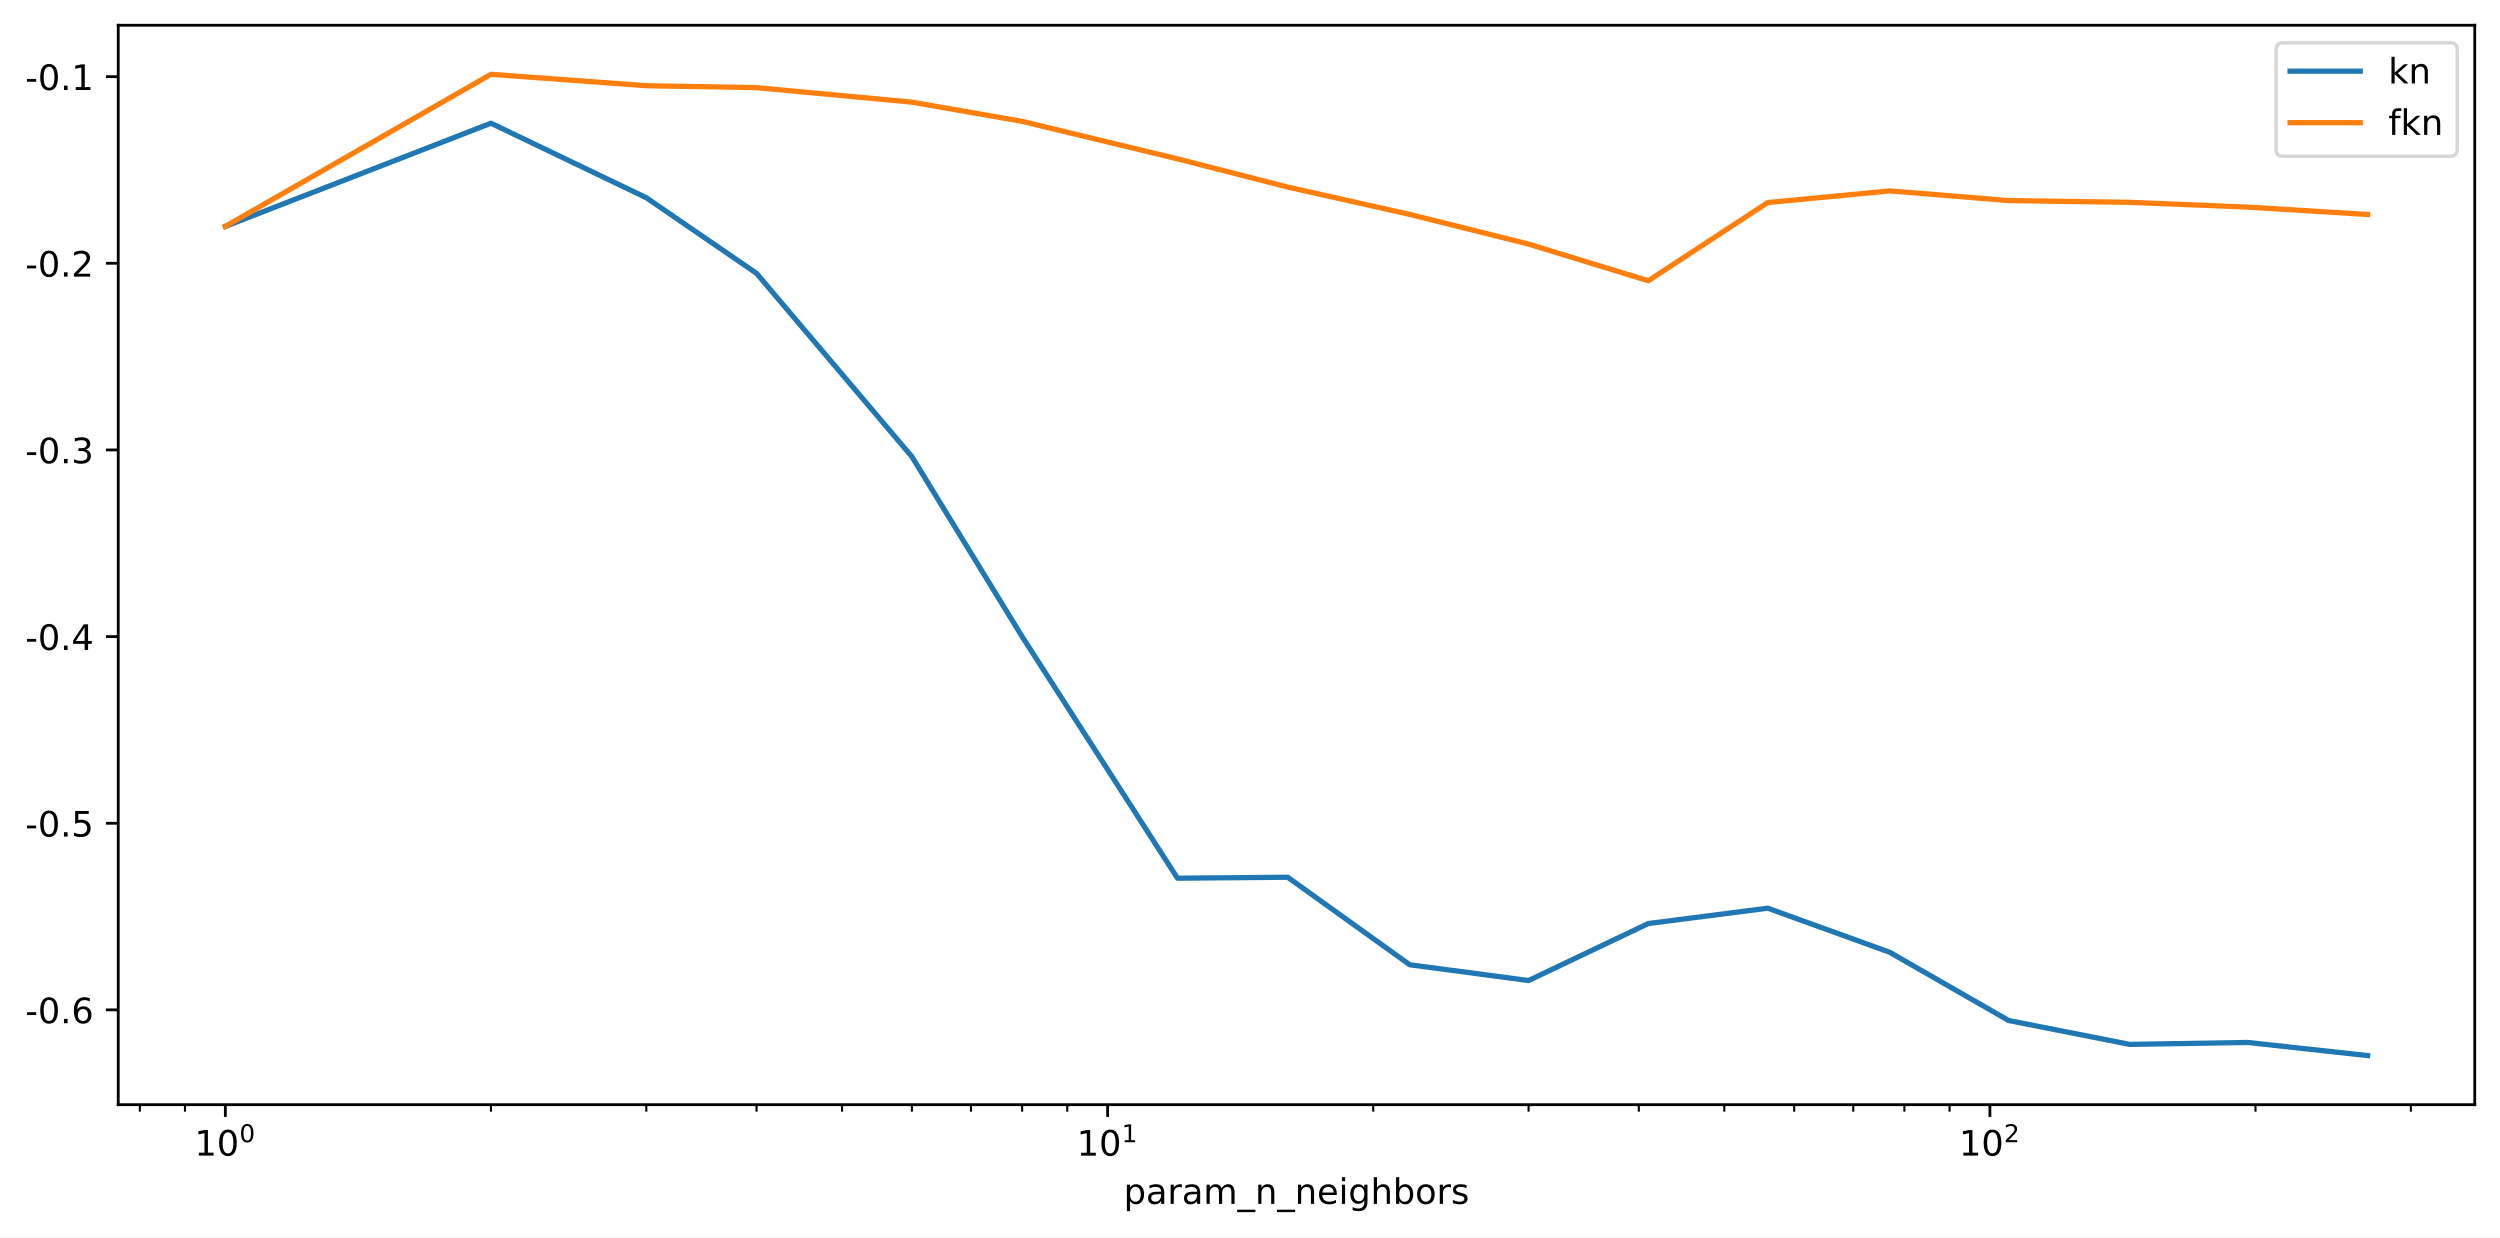
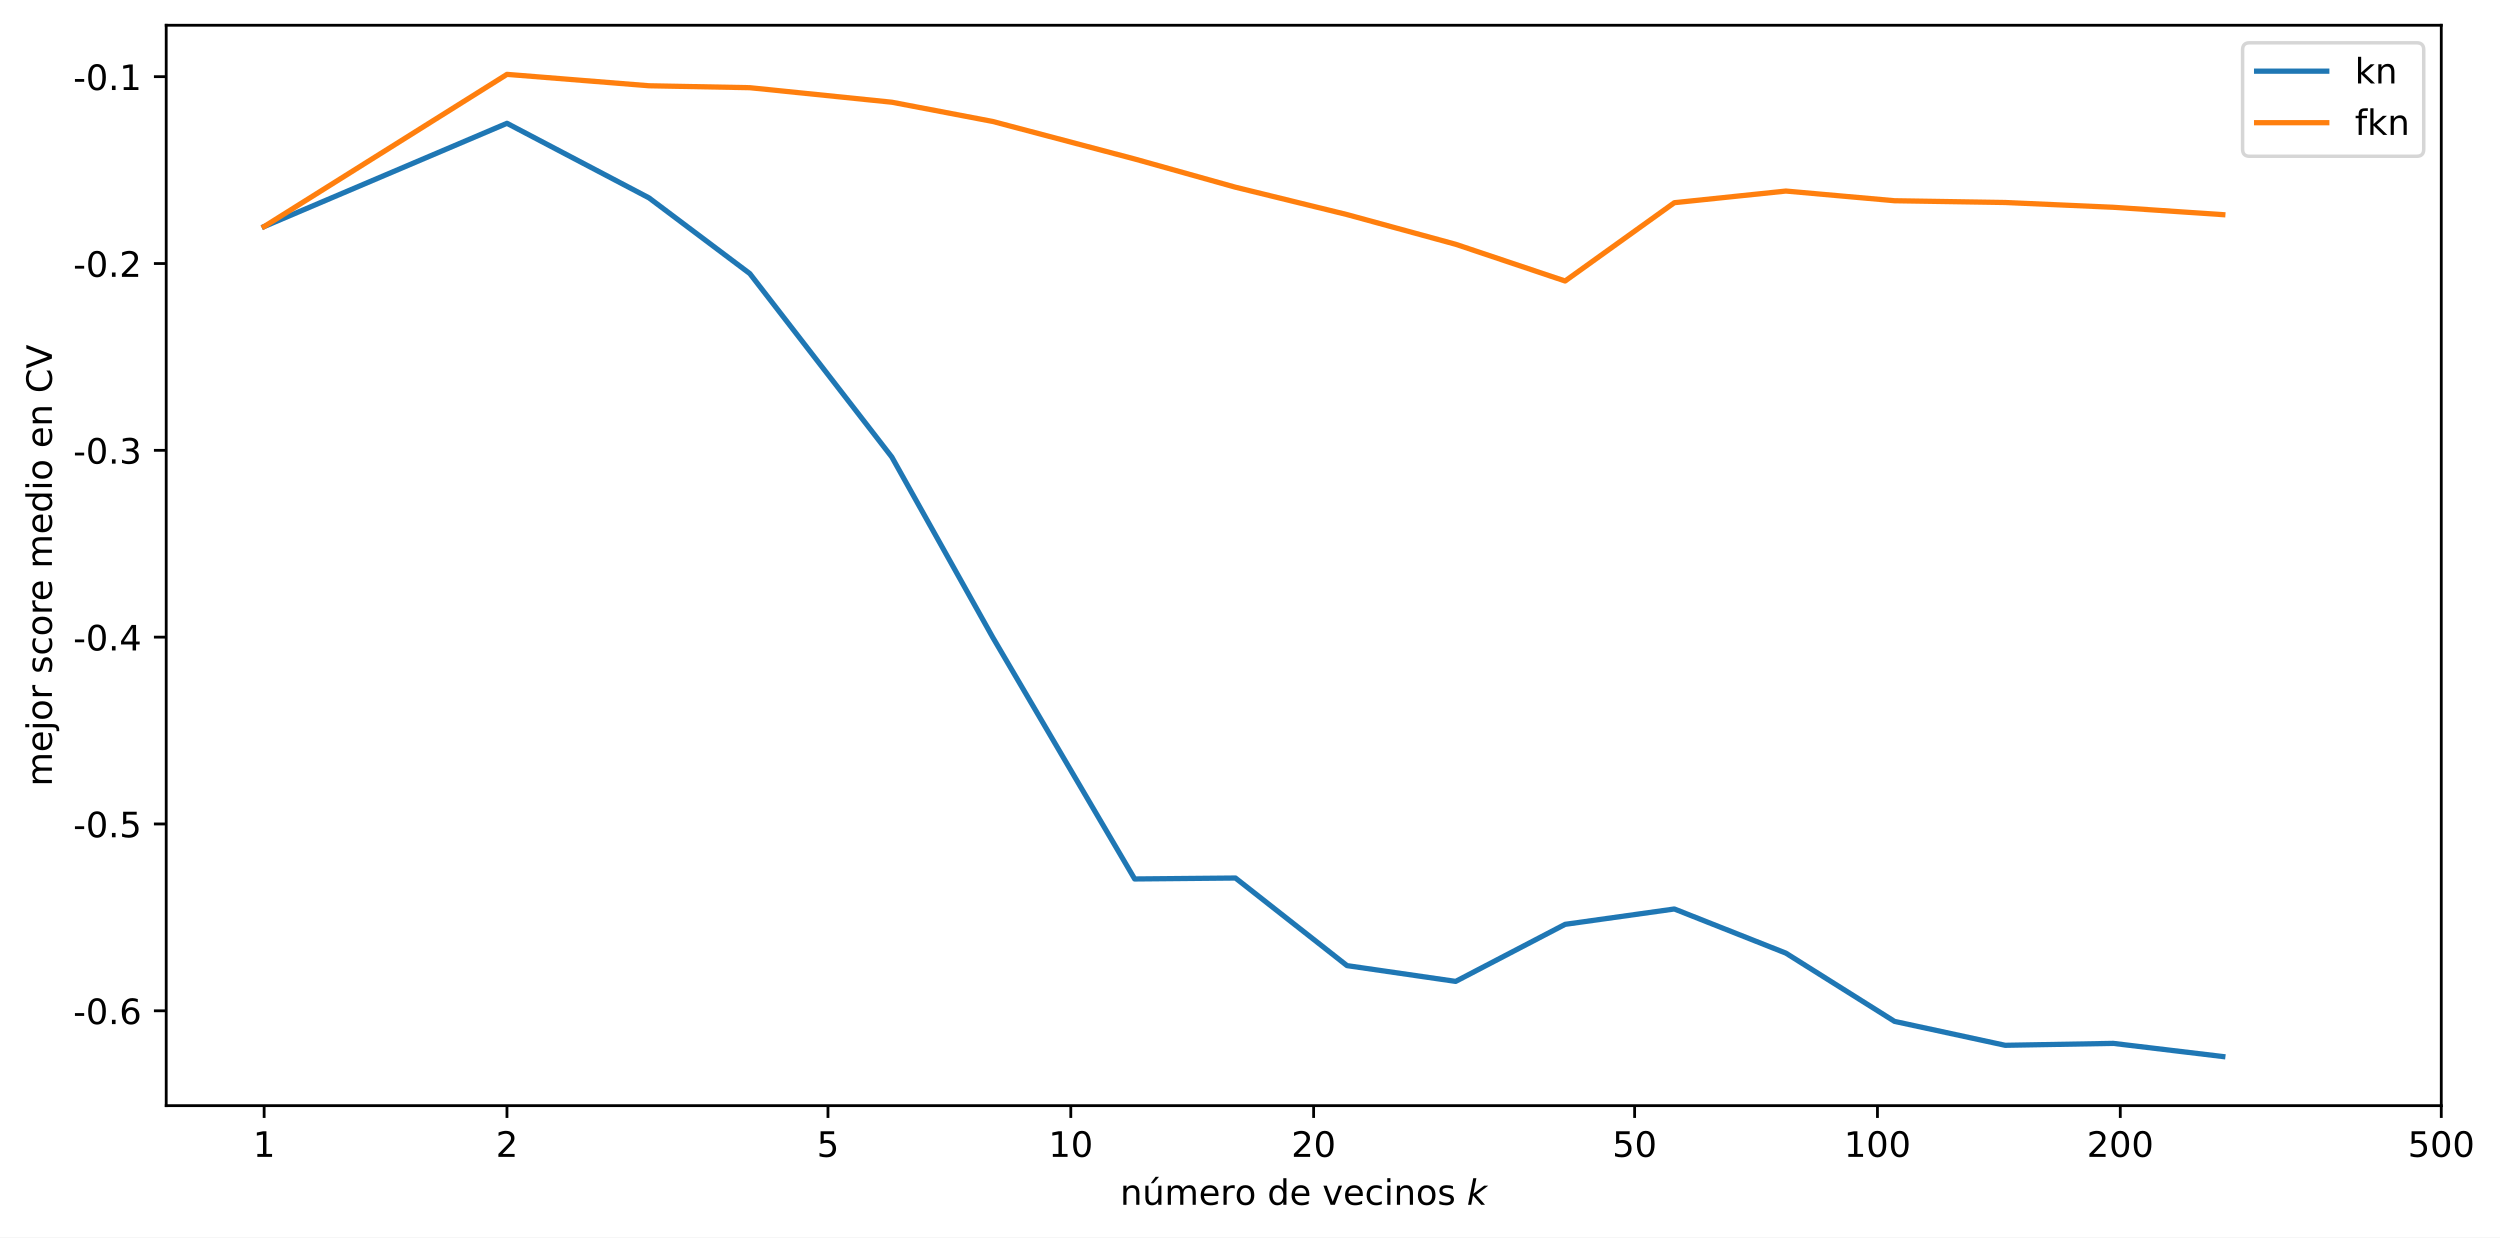
<svg xmlns="http://www.w3.org/2000/svg" xmlns:xlink="http://www.w3.org/1999/xlink" width="712.8pt" height="352.8pt" viewBox="0 0 712.8 352.8" version="1.1">
  <defs>
    <style type="text/css">*{stroke-linejoin: round; stroke-linecap: butt}</style>
  </defs>
  <g id="figure_1">
    <g id="patch_1">
      <path d="M 0 352.8  L 712.8 352.8  L 712.8 0  L 0 0  z " style="fill: #ffffff" />
    </g>
    <g id="axes_1">
      <g id="patch_2">
-         <path d="M 33.711 314.966  L 705.6 314.966  L 705.6 7.2  L 33.711 7.2  z " style="fill: #ffffff" />
+         <path d="M 47.389 315.244  L 696.056 315.244  L 696.056 7.2  L 47.389 7.2  z " style="fill: #ffffff" />
      </g>
      <g id="matplotlib.axis_1">
        <g id="xtick_1">
          <g id="line2d_1">
            <defs>
              <path id="m38f3b05bbe" d="M 0 0  L 0 3.5  " style="stroke: #000000; stroke-width: 0.8" />
            </defs>
            <g>
-               <use xlink:href="#m38f3b05bbe" x="64.251" y="314.966" style="stroke: #000000; stroke-width: 0.8" />
+               <use xlink:href="#m38f3b05bbe" x="75.312" y="315.244" style="stroke: #000000; stroke-width: 0.8" />
            </g>
          </g>
          <g id="text_1">
-             <g transform="translate(55.45135 329.5641) scale(0.1 -0.1)">
+             <g transform="translate(72.13053 329.8422) scale(0.1 -0.1)">
              <defs>
                <path id="DejaVuSans-31" d="M 794 531  L 1825 531  L 1825 4091  L 703 3866  L 703 4441  L 1819 4666  L 2450 4666  L 2450 531  L 3481 531  L 3481 0  L 794 0  L 794 531  z " transform="scale(0.015625)" />
-                 <path id="DejaVuSans-30" d="M 2034 4250  Q 1547 4250 1301 3770  Q 1056 3291 1056 2328  Q 1056 1369 1301 889  Q 1547 409 2034 409  Q 2525 409 2770 889  Q 3016 1369 3016 2328  Q 3016 3291 2770 3770  Q 2525 4250 2034 4250  z M 2034 4750  Q 2819 4750 3233 4129  Q 3647 3509 3647 2328  Q 3647 1150 3233 529  Q 2819 -91 2034 -91  Q 1250 -91 836 529  Q 422 1150 422 2328  Q 422 3509 836 4129  Q 1250 4750 2034 4750  z " transform="scale(0.015625)" />
-               </defs>
-               <use xlink:href="#DejaVuSans-31" transform="translate(0 0.765625)" />
-               <use xlink:href="#DejaVuSans-30" transform="translate(63.62305 0.765625)" />
-               <use xlink:href="#DejaVuSans-30" transform="translate(128.2031 39.04688) scale(0.7)" />
+               </defs>
+               <use xlink:href="#DejaVuSans-31" />
            </g>
          </g>
        </g>
        <g id="xtick_2">
          <g id="line2d_2">
            <g>
-               <use xlink:href="#m38f3b05bbe" x="315.806" y="314.966" style="stroke: #000000; stroke-width: 0.8" />
+               <use xlink:href="#m38f3b05bbe" x="144.547" y="315.244" style="stroke: #000000; stroke-width: 0.8" />
            </g>
          </g>
          <g id="text_2">
-             <g transform="translate(307.0059 329.5641) scale(0.1 -0.1)">
-               <use xlink:href="#DejaVuSans-31" transform="translate(0 0.684375)" />
-               <use xlink:href="#DejaVuSans-30" transform="translate(63.62305 0.684375)" />
-               <use xlink:href="#DejaVuSans-31" transform="translate(128.2031 38.96563) scale(0.7)" />
+             <g transform="translate(141.3653 329.8422) scale(0.1 -0.1)">
+               <defs>
+                 <path id="DejaVuSans-32" d="M 1228 531  L 3431 531  L 3431 0  L 469 0  L 469 531  Q 828 903 1448 1529  Q 2069 2156 2228 2338  Q 2531 2678 2651 2914  Q 2772 3150 2772 3378  Q 2772 3750 2511 3984  Q 2250 4219 1831 4219  Q 1534 4219 1204 4116  Q 875 4013 500 3803  L 500 4441  Q 881 4594 1212 4672  Q 1544 4750 1819 4750  Q 2544 4750 2975 4387  Q 3406 4025 3406 3419  Q 3406 3131 3298 2873  Q 3191 2616 2906 2266  Q 2828 2175 2409 1742  Q 1991 1309 1228 531  z " transform="scale(0.015625)" />
+               </defs>
+               <use xlink:href="#DejaVuSans-32" />
            </g>
          </g>
        </g>
        <g id="xtick_3">
          <g id="line2d_3">
            <g>
-               <use xlink:href="#m38f3b05bbe" x="567.36" y="314.966" style="stroke: #000000; stroke-width: 0.8" />
+               <use xlink:href="#m38f3b05bbe" x="236.07" y="315.244" style="stroke: #000000; stroke-width: 0.8" />
            </g>
          </g>
          <g id="text_3">
-             <g transform="translate(558.5604 329.5641) scale(0.1 -0.1)">
-               <defs>
-                 <path id="DejaVuSans-32" d="M 1228 531  L 3431 531  L 3431 0  L 469 0  L 469 531  Q 828 903 1448 1529  Q 2069 2156 2228 2338  Q 2531 2678 2651 2914  Q 2772 3150 2772 3378  Q 2772 3750 2511 3984  Q 2250 4219 1831 4219  Q 1534 4219 1204 4116  Q 875 4013 500 3803  L 500 4441  Q 881 4594 1212 4672  Q 1544 4750 1819 4750  Q 2544 4750 2975 4387  Q 3406 4025 3406 3419  Q 3406 3131 3298 2873  Q 3191 2616 2906 2266  Q 2828 2175 2409 1742  Q 1991 1309 1228 531  z " transform="scale(0.015625)" />
-               </defs>
-               <use xlink:href="#DejaVuSans-31" transform="translate(0 0.765625)" />
-               <use xlink:href="#DejaVuSans-30" transform="translate(63.62305 0.765625)" />
-               <use xlink:href="#DejaVuSans-32" transform="translate(128.2031 39.04688) scale(0.7)" />
+             <g transform="translate(232.8888 329.8422) scale(0.1 -0.1)">
+               <defs>
+                 <path id="DejaVuSans-35" d="M 691 4666  L 3169 4666  L 3169 4134  L 1269 4134  L 1269 2991  Q 1406 3038 1543 3061  Q 1681 3084 1819 3084  Q 2600 3084 3056 2656  Q 3513 2228 3513 1497  Q 3513 744 3044 326  Q 2575 -91 1722 -91  Q 1428 -91 1123 -41  Q 819 9 494 109  L 494 744  Q 775 591 1075 516  Q 1375 441 1709 441  Q 2250 441 2565 725  Q 2881 1009 2881 1497  Q 2881 1984 2565 2268  Q 2250 2553 1709 2553  Q 1456 2553 1204 2497  Q 953 2441 691 2322  L 691 4666  z " transform="scale(0.015625)" />
+               </defs>
+               <use xlink:href="#DejaVuSans-35" />
            </g>
          </g>
        </g>
        <g id="xtick_4">
          <g id="line2d_4">
-             <defs>
-               <path id="m360e1f0208" d="M 0 0  L 0 2  " style="stroke: #000000; stroke-width: 0.6" />
-             </defs>
-             <g>
-               <use xlink:href="#m360e1f0208" x="39.873" y="314.966" style="stroke: #000000; stroke-width: 0.6" />
+             <g>
+               <use xlink:href="#m38f3b05bbe" x="305.305" y="315.244" style="stroke: #000000; stroke-width: 0.8" />
+             </g>
+           </g>
+           <g id="text_4">
+             <g transform="translate(298.9424 329.8422) scale(0.1 -0.1)">
+               <defs>
+                 <path id="DejaVuSans-30" d="M 2034 4250  Q 1547 4250 1301 3770  Q 1056 3291 1056 2328  Q 1056 1369 1301 889  Q 1547 409 2034 409  Q 2525 409 2770 889  Q 3016 1369 3016 2328  Q 3016 3291 2770 3770  Q 2525 4250 2034 4250  z M 2034 4750  Q 2819 4750 3233 4129  Q 3647 3509 3647 2328  Q 3647 1150 3233 529  Q 2819 -91 2034 -91  Q 1250 -91 836 529  Q 422 1150 422 2328  Q 422 3509 836 4129  Q 1250 4750 2034 4750  z " transform="scale(0.015625)" />
+               </defs>
+               <use xlink:href="#DejaVuSans-31" />
+               <use xlink:href="#DejaVuSans-30" transform="translate(63.62305 0)" />
            </g>
          </g>
        </g>
        <g id="xtick_5">
          <g id="line2d_5">
            <g>
-               <use xlink:href="#m360e1f0208" x="52.741" y="314.966" style="stroke: #000000; stroke-width: 0.6" />
+               <use xlink:href="#m38f3b05bbe" x="374.54" y="315.244" style="stroke: #000000; stroke-width: 0.8" />
+             </g>
+           </g>
+           <g id="text_5">
+             <g transform="translate(368.1772 329.8422) scale(0.1 -0.1)">
+               <use xlink:href="#DejaVuSans-32" />
+               <use xlink:href="#DejaVuSans-30" transform="translate(63.62305 0)" />
            </g>
          </g>
        </g>
        <g id="xtick_6">
          <g id="line2d_6">
            <g>
-               <use xlink:href="#m360e1f0208" x="139.977" y="314.966" style="stroke: #000000; stroke-width: 0.6" />
+               <use xlink:href="#m38f3b05bbe" x="466.063" y="315.244" style="stroke: #000000; stroke-width: 0.8" />
+             </g>
+           </g>
+           <g id="text_6">
+             <g transform="translate(459.7007 329.8422) scale(0.1 -0.1)">
+               <use xlink:href="#DejaVuSans-35" />
+               <use xlink:href="#DejaVuSans-30" transform="translate(63.62305 0)" />
            </g>
          </g>
        </g>
        <g id="xtick_7">
          <g id="line2d_7">
            <g>
-               <use xlink:href="#m360e1f0208" x="184.273" y="314.966" style="stroke: #000000; stroke-width: 0.6" />
+               <use xlink:href="#m38f3b05bbe" x="535.298" y="315.244" style="stroke: #000000; stroke-width: 0.8" />
+             </g>
+           </g>
+           <g id="text_7">
+             <g transform="translate(525.7542 329.8422) scale(0.1 -0.1)">
+               <use xlink:href="#DejaVuSans-31" />
+               <use xlink:href="#DejaVuSans-30" transform="translate(63.62305 0)" />
+               <use xlink:href="#DejaVuSans-30" transform="translate(127.2461 0)" />
            </g>
          </g>
        </g>
        <g id="xtick_8">
          <g id="line2d_8">
            <g>
-               <use xlink:href="#m360e1f0208" x="215.702" y="314.966" style="stroke: #000000; stroke-width: 0.6" />
+               <use xlink:href="#m38f3b05bbe" x="604.533" y="315.244" style="stroke: #000000; stroke-width: 0.8" />
+             </g>
+           </g>
+           <g id="text_8">
+             <g transform="translate(594.989 329.8422) scale(0.1 -0.1)">
+               <use xlink:href="#DejaVuSans-32" />
+               <use xlink:href="#DejaVuSans-30" transform="translate(63.62305 0)" />
+               <use xlink:href="#DejaVuSans-30" transform="translate(127.2461 0)" />
            </g>
          </g>
        </g>
        <g id="xtick_9">
          <g id="line2d_9">
            <g>
-               <use xlink:href="#m360e1f0208" x="240.08" y="314.966" style="stroke: #000000; stroke-width: 0.6" />
-             </g>
-           </g>
-         </g>
-         <g id="xtick_10">
-           <g id="line2d_10">
-             <g>
-               <use xlink:href="#m360e1f0208" x="259.999" y="314.966" style="stroke: #000000; stroke-width: 0.6" />
-             </g>
-           </g>
-         </g>
-         <g id="xtick_11">
-           <g id="line2d_11">
-             <g>
-               <use xlink:href="#m360e1f0208" x="276.84" y="314.966" style="stroke: #000000; stroke-width: 0.6" />
-             </g>
-           </g>
-         </g>
-         <g id="xtick_12">
-           <g id="line2d_12">
-             <g>
-               <use xlink:href="#m360e1f0208" x="291.428" y="314.966" style="stroke: #000000; stroke-width: 0.6" />
-             </g>
-           </g>
-         </g>
-         <g id="xtick_13">
-           <g id="line2d_13">
-             <g>
-               <use xlink:href="#m360e1f0208" x="304.295" y="314.966" style="stroke: #000000; stroke-width: 0.6" />
-             </g>
-           </g>
-         </g>
-         <g id="xtick_14">
-           <g id="line2d_14">
-             <g>
-               <use xlink:href="#m360e1f0208" x="391.531" y="314.966" style="stroke: #000000; stroke-width: 0.6" />
-             </g>
-           </g>
-         </g>
-         <g id="xtick_15">
-           <g id="line2d_15">
-             <g>
-               <use xlink:href="#m360e1f0208" x="435.828" y="314.966" style="stroke: #000000; stroke-width: 0.6" />
-             </g>
-           </g>
-         </g>
-         <g id="xtick_16">
-           <g id="line2d_16">
-             <g>
-               <use xlink:href="#m360e1f0208" x="467.257" y="314.966" style="stroke: #000000; stroke-width: 0.6" />
-             </g>
-           </g>
-         </g>
-         <g id="xtick_17">
-           <g id="line2d_17">
-             <g>
-               <use xlink:href="#m360e1f0208" x="491.635" y="314.966" style="stroke: #000000; stroke-width: 0.6" />
-             </g>
-           </g>
-         </g>
-         <g id="xtick_18">
-           <g id="line2d_18">
-             <g>
-               <use xlink:href="#m360e1f0208" x="511.553" y="314.966" style="stroke: #000000; stroke-width: 0.6" />
-             </g>
-           </g>
-         </g>
-         <g id="xtick_19">
-           <g id="line2d_19">
-             <g>
-               <use xlink:href="#m360e1f0208" x="528.394" y="314.966" style="stroke: #000000; stroke-width: 0.6" />
-             </g>
-           </g>
-         </g>
-         <g id="xtick_20">
-           <g id="line2d_20">
-             <g>
-               <use xlink:href="#m360e1f0208" x="542.982" y="314.966" style="stroke: #000000; stroke-width: 0.6" />
-             </g>
-           </g>
-         </g>
-         <g id="xtick_21">
-           <g id="line2d_21">
-             <g>
-               <use xlink:href="#m360e1f0208" x="555.85" y="314.966" style="stroke: #000000; stroke-width: 0.6" />
-             </g>
-           </g>
-         </g>
-         <g id="xtick_22">
-           <g id="line2d_22">
-             <g>
-               <use xlink:href="#m360e1f0208" x="643.086" y="314.966" style="stroke: #000000; stroke-width: 0.6" />
-             </g>
-           </g>
-         </g>
-         <g id="xtick_23">
-           <g id="line2d_23">
-             <g>
-               <use xlink:href="#m360e1f0208" x="687.382" y="314.966" style="stroke: #000000; stroke-width: 0.6" />
-             </g>
-           </g>
-         </g>
-         <g id="text_4">
-           <g transform="translate(320.3875 343.2422) scale(0.1 -0.1)">
-             <defs>
-               <path id="DejaVuSans-70" d="M 1159 525  L 1159 -1331  L 581 -1331  L 581 3500  L 1159 3500  L 1159 2969  Q 1341 3281 1617 3432  Q 1894 3584 2278 3584  Q 2916 3584 3314 3078  Q 3713 2572 3713 1747  Q 3713 922 3314 415  Q 2916 -91 2278 -91  Q 1894 -91 1617 61  Q 1341 213 1159 525  z M 3116 1747  Q 3116 2381 2855 2742  Q 2594 3103 2138 3103  Q 1681 3103 1420 2742  Q 1159 2381 1159 1747  Q 1159 1113 1420 752  Q 1681 391 2138 391  Q 2594 391 2855 752  Q 3116 1113 3116 1747  z " transform="scale(0.015625)" />
-               <path id="DejaVuSans-61" d="M 2194 1759  Q 1497 1759 1228 1600  Q 959 1441 959 1056  Q 959 750 1161 570  Q 1363 391 1709 391  Q 2188 391 2477 730  Q 2766 1069 2766 1631  L 2766 1759  L 2194 1759  z M 3341 1997  L 3341 0  L 2766 0  L 2766 531  Q 2569 213 2275 61  Q 1981 -91 1556 -91  Q 1019 -91 701 211  Q 384 513 384 1019  Q 384 1609 779 1909  Q 1175 2209 1959 2209  L 2766 2209  L 2766 2266  Q 2766 2663 2505 2880  Q 2244 3097 1772 3097  Q 1472 3097 1187 3025  Q 903 2953 641 2809  L 641 3341  Q 956 3463 1253 3523  Q 1550 3584 1831 3584  Q 2591 3584 2966 3190  Q 3341 2797 3341 1997  z " transform="scale(0.015625)" />
+               <use xlink:href="#m38f3b05bbe" x="696.056" y="315.244" style="stroke: #000000; stroke-width: 0.8" />
+             </g>
+           </g>
+           <g id="text_9">
+             <g transform="translate(686.5125 329.8422) scale(0.1 -0.1)">
+               <use xlink:href="#DejaVuSans-35" />
+               <use xlink:href="#DejaVuSans-30" transform="translate(63.62305 0)" />
+               <use xlink:href="#DejaVuSans-30" transform="translate(127.2461 0)" />
+             </g>
+           </g>
+         </g>
+         <g id="text_10">
+           <g transform="translate(319.3727 343.5203) scale(0.1 -0.1)">
+             <defs>
+               <path id="DejaVuSans-6e" d="M 3513 2113  L 3513 0  L 2938 0  L 2938 2094  Q 2938 2591 2744 2837  Q 2550 3084 2163 3084  Q 1697 3084 1428 2787  Q 1159 2491 1159 1978  L 1159 0  L 581 0  L 581 3500  L 1159 3500  L 1159 2956  Q 1366 3272 1645 3428  Q 1925 3584 2291 3584  Q 2894 3584 3203 3211  Q 3513 2838 3513 2113  z " transform="scale(0.015625)" />
+               <path id="DejaVuSans-fa" d="M 544 1381  L 544 3500  L 1119 3500  L 1119 1403  Q 1119 906 1312 657  Q 1506 409 1894 409  Q 2359 409 2629 706  Q 2900 1003 2900 1516  L 2900 3500  L 3475 3500  L 3475 0  L 2900 0  L 2900 538  Q 2691 219 2414 64  Q 2138 -91 1772 -91  Q 1169 -91 856 284  Q 544 659 544 1381  z M 1991 3584  L 1991 3584  z M 2418 5119  L 3040 5119  L 2022 3944  L 1543 3944  L 2418 5119  z " transform="scale(0.015625)" />
+               <path id="DejaVuSans-6d" d="M 3328 2828  Q 3544 3216 3844 3400  Q 4144 3584 4550 3584  Q 5097 3584 5394 3201  Q 5691 2819 5691 2113  L 5691 0  L 5113 0  L 5113 2094  Q 5113 2597 4934 2840  Q 4756 3084 4391 3084  Q 3944 3084 3684 2787  Q 3425 2491 3425 1978  L 3425 0  L 2847 0  L 2847 2094  Q 2847 2600 2669 2842  Q 2491 3084 2119 3084  Q 1678 3084 1418 2786  Q 1159 2488 1159 1978  L 1159 0  L 581 0  L 581 3500  L 1159 3500  L 1159 2956  Q 1356 3278 1631 3431  Q 1906 3584 2284 3584  Q 2666 3584 2933 3390  Q 3200 3197 3328 2828  z " transform="scale(0.015625)" />
+               <path id="DejaVuSans-65" d="M 3597 1894  L 3597 1613  L 953 1613  Q 991 1019 1311 708  Q 1631 397 2203 397  Q 2534 397 2845 478  Q 3156 559 3463 722  L 3463 178  Q 3153 47 2828 -22  Q 2503 -91 2169 -91  Q 1331 -91 842 396  Q 353 884 353 1716  Q 353 2575 817 3079  Q 1281 3584 2069 3584  Q 2775 3584 3186 3129  Q 3597 2675 3597 1894  z M 3022 2063  Q 3016 2534 2758 2815  Q 2500 3097 2075 3097  Q 1594 3097 1305 2825  Q 1016 2553 972 2059  L 3022 2063  z " transform="scale(0.015625)" />
              <path id="DejaVuSans-72" d="M 2631 2963  Q 2534 3019 2420 3045  Q 2306 3072 2169 3072  Q 1681 3072 1420 2755  Q 1159 2438 1159 1844  L 1159 0  L 581 0  L 581 3500  L 1159 3500  L 1159 2956  Q 1341 3275 1631 3429  Q 1922 3584 2338 3584  Q 2397 3584 2469 3576  Q 2541 3569 2628 3553  L 2631 2963  z " transform="scale(0.015625)" />
-               <path id="DejaVuSans-6d" d="M 3328 2828  Q 3544 3216 3844 3400  Q 4144 3584 4550 3584  Q 5097 3584 5394 3201  Q 5691 2819 5691 2113  L 5691 0  L 5113 0  L 5113 2094  Q 5113 2597 4934 2840  Q 4756 3084 4391 3084  Q 3944 3084 3684 2787  Q 3425 2491 3425 1978  L 3425 0  L 2847 0  L 2847 2094  Q 2847 2600 2669 2842  Q 2491 3084 2119 3084  Q 1678 3084 1418 2786  Q 1159 2488 1159 1978  L 1159 0  L 581 0  L 581 3500  L 1159 3500  L 1159 2956  Q 1356 3278 1631 3431  Q 1906 3584 2284 3584  Q 2666 3584 2933 3390  Q 3200 3197 3328 2828  z " transform="scale(0.015625)" />
-               <path id="DejaVuSans-5f" d="M 3263 -1063  L 3263 -1509  L -63 -1509  L -63 -1063  L 3263 -1063  z " transform="scale(0.015625)" />
-               <path id="DejaVuSans-6e" d="M 3513 2113  L 3513 0  L 2938 0  L 2938 2094  Q 2938 2591 2744 2837  Q 2550 3084 2163 3084  Q 1697 3084 1428 2787  Q 1159 2491 1159 1978  L 1159 0  L 581 0  L 581 3500  L 1159 3500  L 1159 2956  Q 1366 3272 1645 3428  Q 1925 3584 2291 3584  Q 2894 3584 3203 3211  Q 3513 2838 3513 2113  z " transform="scale(0.015625)" />
-               <path id="DejaVuSans-65" d="M 3597 1894  L 3597 1613  L 953 1613  Q 991 1019 1311 708  Q 1631 397 2203 397  Q 2534 397 2845 478  Q 3156 559 3463 722  L 3463 178  Q 3153 47 2828 -22  Q 2503 -91 2169 -91  Q 1331 -91 842 396  Q 353 884 353 1716  Q 353 2575 817 3079  Q 1281 3584 2069 3584  Q 2775 3584 3186 3129  Q 3597 2675 3597 1894  z M 3022 2063  Q 3016 2534 2758 2815  Q 2500 3097 2075 3097  Q 1594 3097 1305 2825  Q 1016 2553 972 2059  L 3022 2063  z " transform="scale(0.015625)" />
+               <path id="DejaVuSans-6f" d="M 1959 3097  Q 1497 3097 1228 2736  Q 959 2375 959 1747  Q 959 1119 1226 758  Q 1494 397 1959 397  Q 2419 397 2687 759  Q 2956 1122 2956 1747  Q 2956 2369 2687 2733  Q 2419 3097 1959 3097  z M 1959 3584  Q 2709 3584 3137 3096  Q 3566 2609 3566 1747  Q 3566 888 3137 398  Q 2709 -91 1959 -91  Q 1206 -91 779 398  Q 353 888 353 1747  Q 353 2609 779 3096  Q 1206 3584 1959 3584  z " transform="scale(0.015625)" />
+               <path id="DejaVuSans-20" transform="scale(0.015625)" />
+               <path id="DejaVuSans-64" d="M 2906 2969  L 2906 4863  L 3481 4863  L 3481 0  L 2906 0  L 2906 525  Q 2725 213 2448 61  Q 2172 -91 1784 -91  Q 1150 -91 751 415  Q 353 922 353 1747  Q 353 2572 751 3078  Q 1150 3584 1784 3584  Q 2172 3584 2448 3432  Q 2725 3281 2906 2969  z M 947 1747  Q 947 1113 1208 752  Q 1469 391 1925 391  Q 2381 391 2643 752  Q 2906 1113 2906 1747  Q 2906 2381 2643 2742  Q 2381 3103 1925 3103  Q 1469 3103 1208 2742  Q 947 2381 947 1747  z " transform="scale(0.015625)" />
+               <path id="DejaVuSans-76" d="M 191 3500  L 800 3500  L 1894 563  L 2988 3500  L 3597 3500  L 2284 0  L 1503 0  L 191 3500  z " transform="scale(0.015625)" />
+               <path id="DejaVuSans-63" d="M 3122 3366  L 3122 2828  Q 2878 2963 2633 3030  Q 2388 3097 2138 3097  Q 1578 3097 1268 2742  Q 959 2388 959 1747  Q 959 1106 1268 751  Q 1578 397 2138 397  Q 2388 397 2633 464  Q 2878 531 3122 666  L 3122 134  Q 2881 22 2623 -34  Q 2366 -91 2075 -91  Q 1284 -91 818 406  Q 353 903 353 1747  Q 353 2603 823 3093  Q 1294 3584 2113 3584  Q 2378 3584 2631 3529  Q 2884 3475 3122 3366  z " transform="scale(0.015625)" />
              <path id="DejaVuSans-69" d="M 603 3500  L 1178 3500  L 1178 0  L 603 0  L 603 3500  z M 603 4863  L 1178 4863  L 1178 4134  L 603 4134  L 603 4863  z " transform="scale(0.015625)" />
-               <path id="DejaVuSans-67" d="M 2906 1791  Q 2906 2416 2648 2759  Q 2391 3103 1925 3103  Q 1463 3103 1205 2759  Q 947 2416 947 1791  Q 947 1169 1205 825  Q 1463 481 1925 481  Q 2391 481 2648 825  Q 2906 1169 2906 1791  z M 3481 434  Q 3481 -459 3084 -895  Q 2688 -1331 1869 -1331  Q 1566 -1331 1297 -1286  Q 1028 -1241 775 -1147  L 775 -588  Q 1028 -725 1275 -790  Q 1522 -856 1778 -856  Q 2344 -856 2625 -561  Q 2906 -266 2906 331  L 2906 616  Q 2728 306 2450 153  Q 2172 0 1784 0  Q 1141 0 747 490  Q 353 981 353 1791  Q 353 2603 747 3093  Q 1141 3584 1784 3584  Q 2172 3584 2450 3431  Q 2728 3278 2906 2969  L 2906 3500  L 3481 3500  L 3481 434  z " transform="scale(0.015625)" />
-               <path id="DejaVuSans-68" d="M 3513 2113  L 3513 0  L 2938 0  L 2938 2094  Q 2938 2591 2744 2837  Q 2550 3084 2163 3084  Q 1697 3084 1428 2787  Q 1159 2491 1159 1978  L 1159 0  L 581 0  L 581 4863  L 1159 4863  L 1159 2956  Q 1366 3272 1645 3428  Q 1925 3584 2291 3584  Q 2894 3584 3203 3211  Q 3513 2838 3513 2113  z " transform="scale(0.015625)" />
-               <path id="DejaVuSans-62" d="M 3116 1747  Q 3116 2381 2855 2742  Q 2594 3103 2138 3103  Q 1681 3103 1420 2742  Q 1159 2381 1159 1747  Q 1159 1113 1420 752  Q 1681 391 2138 391  Q 2594 391 2855 752  Q 3116 1113 3116 1747  z M 1159 2969  Q 1341 3281 1617 3432  Q 1894 3584 2278 3584  Q 2916 3584 3314 3078  Q 3713 2572 3713 1747  Q 3713 922 3314 415  Q 2916 -91 2278 -91  Q 1894 -91 1617 61  Q 1341 213 1159 525  L 1159 0  L 581 0  L 581 4863  L 1159 4863  L 1159 2969  z " transform="scale(0.015625)" />
-               <path id="DejaVuSans-6f" d="M 1959 3097  Q 1497 3097 1228 2736  Q 959 2375 959 1747  Q 959 1119 1226 758  Q 1494 397 1959 397  Q 2419 397 2687 759  Q 2956 1122 2956 1747  Q 2956 2369 2687 2733  Q 2419 3097 1959 3097  z M 1959 3584  Q 2709 3584 3137 3096  Q 3566 2609 3566 1747  Q 3566 888 3137 398  Q 2709 -91 1959 -91  Q 1206 -91 779 398  Q 353 888 353 1747  Q 353 2609 779 3096  Q 1206 3584 1959 3584  z " transform="scale(0.015625)" />
              <path id="DejaVuSans-73" d="M 2834 3397  L 2834 2853  Q 2591 2978 2328 3040  Q 2066 3103 1784 3103  Q 1356 3103 1142 2972  Q 928 2841 928 2578  Q 928 2378 1081 2264  Q 1234 2150 1697 2047  L 1894 2003  Q 2506 1872 2764 1633  Q 3022 1394 3022 966  Q 3022 478 2636 193  Q 2250 -91 1575 -91  Q 1294 -91 989 -36  Q 684 19 347 128  L 347 722  Q 666 556 975 473  Q 1284 391 1588 391  Q 1994 391 2212 530  Q 2431 669 2431 922  Q 2431 1156 2273 1281  Q 2116 1406 1581 1522  L 1381 1569  Q 847 1681 609 1914  Q 372 2147 372 2553  Q 372 3047 722 3315  Q 1072 3584 1716 3584  Q 2034 3584 2315 3537  Q 2597 3491 2834 3397  z " transform="scale(0.015625)" />
-             </defs>
-             <use xlink:href="#DejaVuSans-70" />
-             <use xlink:href="#DejaVuSans-61" transform="translate(63.47656 0)" />
-             <use xlink:href="#DejaVuSans-72" transform="translate(124.7559 0)" />
-             <use xlink:href="#DejaVuSans-61" transform="translate(165.8691 0)" />
-             <use xlink:href="#DejaVuSans-6d" transform="translate(227.1484 0)" />
-             <use xlink:href="#DejaVuSans-5f" transform="translate(324.5605 0)" />
-             <use xlink:href="#DejaVuSans-6e" transform="translate(374.5605 0)" />
-             <use xlink:href="#DejaVuSans-5f" transform="translate(437.9395 0)" />
-             <use xlink:href="#DejaVuSans-6e" transform="translate(487.9395 0)" />
-             <use xlink:href="#DejaVuSans-65" transform="translate(551.3184 0)" />
-             <use xlink:href="#DejaVuSans-69" transform="translate(612.8418 0)" />
-             <use xlink:href="#DejaVuSans-67" transform="translate(640.625 0)" />
-             <use xlink:href="#DejaVuSans-68" transform="translate(704.1016 0)" />
-             <use xlink:href="#DejaVuSans-62" transform="translate(767.4805 0)" />
-             <use xlink:href="#DejaVuSans-6f" transform="translate(830.957 0)" />
-             <use xlink:href="#DejaVuSans-72" transform="translate(892.1387 0)" />
-             <use xlink:href="#DejaVuSans-73" transform="translate(933.252 0)" />
+               <path id="DejaVuSans-Oblique-6b" d="M 1172 4863  L 1747 4863  L 1197 2028  L 3169 3500  L 3916 3500  L 1716 1825  L 3322 0  L 2625 0  L 1131 1709  L 800 0  L 225 0  L 1172 4863  z " transform="scale(0.015625)" />
+             </defs>
+             <use xlink:href="#DejaVuSans-6e" transform="translate(0 0.015625)" />
+             <use xlink:href="#DejaVuSans-fa" transform="translate(63.37891 0.015625)" />
+             <use xlink:href="#DejaVuSans-6d" transform="translate(126.7578 0.015625)" />
+             <use xlink:href="#DejaVuSans-65" transform="translate(224.1699 0.015625)" />
+             <use xlink:href="#DejaVuSans-72" transform="translate(285.6934 0.015625)" />
+             <use xlink:href="#DejaVuSans-6f" transform="translate(326.8066 0.015625)" />
+             <use xlink:href="#DejaVuSans-20" transform="translate(387.9883 0.015625)" />
+             <use xlink:href="#DejaVuSans-64" transform="translate(419.7754 0.015625)" />
+             <use xlink:href="#DejaVuSans-65" transform="translate(483.252 0.015625)" />
+             <use xlink:href="#DejaVuSans-20" transform="translate(544.7754 0.015625)" />
+             <use xlink:href="#DejaVuSans-76" transform="translate(576.5625 0.015625)" />
+             <use xlink:href="#DejaVuSans-65" transform="translate(635.7422 0.015625)" />
+             <use xlink:href="#DejaVuSans-63" transform="translate(697.2656 0.015625)" />
+             <use xlink:href="#DejaVuSans-69" transform="translate(752.2461 0.015625)" />
+             <use xlink:href="#DejaVuSans-6e" transform="translate(780.0293 0.015625)" />
+             <use xlink:href="#DejaVuSans-6f" transform="translate(843.4082 0.015625)" />
+             <use xlink:href="#DejaVuSans-73" transform="translate(904.5898 0.015625)" />
+             <use xlink:href="#DejaVuSans-20" transform="translate(956.6895 0.015625)" />
+             <use xlink:href="#DejaVuSans-Oblique-6b" transform="translate(988.4766 0.015625)" />
          </g>
        </g>
      </g>
      <g id="matplotlib.axis_2">
        <g id="ytick_1">
-           <g id="line2d_24">
+           <g id="line2d_10">
            <defs>
              <path id="mbd2f377c6c" d="M 0 0  L -3.5 0  " style="stroke: #000000; stroke-width: 0.8" />
            </defs>
            <g>
-               <use xlink:href="#mbd2f377c6c" x="33.711" y="287.941" style="stroke: #000000; stroke-width: 0.8" />
-             </g>
-           </g>
-           <g id="text_5">
-             <g transform="translate(7.2 291.7402) scale(0.1 -0.1)">
+               <use xlink:href="#mbd2f377c6c" x="47.389" y="288.195" style="stroke: #000000; stroke-width: 0.8" />
+             </g>
+           </g>
+           <g id="text_11">
+             <g transform="translate(20.87813 291.9939) scale(0.1 -0.1)">
              <defs>
                <path id="DejaVuSans-2d" d="M 313 2009  L 1997 2009  L 1997 1497  L 313 1497  L 313 2009  z " transform="scale(0.015625)" />
                <path id="DejaVuSans-2e" d="M 684 794  L 1344 794  L 1344 0  L 684 0  L 684 794  z " transform="scale(0.015625)" />
                <path id="DejaVuSans-36" d="M 2113 2584  Q 1688 2584 1439 2293  Q 1191 2003 1191 1497  Q 1191 994 1439 701  Q 1688 409 2113 409  Q 2538 409 2786 701  Q 3034 994 3034 1497  Q 3034 2003 2786 2293  Q 2538 2584 2113 2584  z M 3366 4563  L 3366 3988  Q 3128 4100 2886 4159  Q 2644 4219 2406 4219  Q 1781 4219 1451 3797  Q 1122 3375 1075 2522  Q 1259 2794 1537 2939  Q 1816 3084 2150 3084  Q 2853 3084 3261 2657  Q 3669 2231 3669 1497  Q 3669 778 3244 343  Q 2819 -91 2113 -91  Q 1303 -91 875 529  Q 447 1150 447 2328  Q 447 3434 972 4092  Q 1497 4750 2381 4750  Q 2619 4750 2861 4703  Q 3103 4656 3366 4563  z " transform="scale(0.015625)" />
              </defs>
              <use xlink:href="#DejaVuSans-2d" />
              <use xlink:href="#DejaVuSans-30" transform="translate(36.08398 0)" />
              <use xlink:href="#DejaVuSans-2e" transform="translate(99.70703 0)" />
              <use xlink:href="#DejaVuSans-36" transform="translate(131.4941 0)" />
            </g>
          </g>
        </g>
        <g id="ytick_2">
-           <g id="line2d_25">
-             <g>
-               <use xlink:href="#mbd2f377c6c" x="33.711" y="234.723" style="stroke: #000000; stroke-width: 0.8" />
-             </g>
-           </g>
-           <g id="text_6">
-             <g transform="translate(7.2 238.5227) scale(0.1 -0.1)">
-               <defs>
-                 <path id="DejaVuSans-35" d="M 691 4666  L 3169 4666  L 3169 4134  L 1269 4134  L 1269 2991  Q 1406 3038 1543 3061  Q 1681 3084 1819 3084  Q 2600 3084 3056 2656  Q 3513 2228 3513 1497  Q 3513 744 3044 326  Q 2575 -91 1722 -91  Q 1428 -91 1123 -41  Q 819 9 494 109  L 494 744  Q 775 591 1075 516  Q 1375 441 1709 441  Q 2250 441 2565 725  Q 2881 1009 2881 1497  Q 2881 1984 2565 2268  Q 2250 2553 1709 2553  Q 1456 2553 1204 2497  Q 953 2441 691 2322  L 691 4666  z " transform="scale(0.015625)" />
-               </defs>
+           <g id="line2d_11">
+             <g>
+               <use xlink:href="#mbd2f377c6c" x="47.389" y="234.929" style="stroke: #000000; stroke-width: 0.8" />
+             </g>
+           </g>
+           <g id="text_12">
+             <g transform="translate(20.87813 238.7283) scale(0.1 -0.1)">
              <use xlink:href="#DejaVuSans-2d" />
              <use xlink:href="#DejaVuSans-30" transform="translate(36.08398 0)" />
              <use xlink:href="#DejaVuSans-2e" transform="translate(99.70703 0)" />
              <use xlink:href="#DejaVuSans-35" transform="translate(131.4941 0)" />
            </g>
          </g>
        </g>
        <g id="ytick_3">
-           <g id="line2d_26">
-             <g>
-               <use xlink:href="#mbd2f377c6c" x="33.711" y="181.506" style="stroke: #000000; stroke-width: 0.8" />
-             </g>
-           </g>
-           <g id="text_7">
-             <g transform="translate(7.2 185.3052) scale(0.1 -0.1)">
+           <g id="line2d_12">
+             <g>
+               <use xlink:href="#mbd2f377c6c" x="47.389" y="181.663" style="stroke: #000000; stroke-width: 0.8" />
+             </g>
+           </g>
+           <g id="text_13">
+             <g transform="translate(20.87813 185.4627) scale(0.1 -0.1)">
              <defs>
                <path id="DejaVuSans-34" d="M 2419 4116  L 825 1625  L 2419 1625  L 2419 4116  z M 2253 4666  L 3047 4666  L 3047 1625  L 3713 1625  L 3713 1100  L 3047 1100  L 3047 0  L 2419 0  L 2419 1100  L 313 1100  L 313 1709  L 2253 4666  z " transform="scale(0.015625)" />
              </defs>
              <use xlink:href="#DejaVuSans-2d" />
              <use xlink:href="#DejaVuSans-30" transform="translate(36.08398 0)" />
              <use xlink:href="#DejaVuSans-2e" transform="translate(99.70703 0)" />
              <use xlink:href="#DejaVuSans-34" transform="translate(131.4941 0)" />
            </g>
          </g>
        </g>
        <g id="ytick_4">
-           <g id="line2d_27">
-             <g>
-               <use xlink:href="#mbd2f377c6c" x="33.711" y="128.288" style="stroke: #000000; stroke-width: 0.8" />
-             </g>
-           </g>
-           <g id="text_8">
-             <g transform="translate(7.2 132.0876) scale(0.1 -0.1)">
+           <g id="line2d_13">
+             <g>
+               <use xlink:href="#mbd2f377c6c" x="47.389" y="128.398" style="stroke: #000000; stroke-width: 0.8" />
+             </g>
+           </g>
+           <g id="text_14">
+             <g transform="translate(20.87813 132.1971) scale(0.1 -0.1)">
              <defs>
                <path id="DejaVuSans-33" d="M 2597 2516  Q 3050 2419 3304 2112  Q 3559 1806 3559 1356  Q 3559 666 3084 287  Q 2609 -91 1734 -91  Q 1441 -91 1130 -33  Q 819 25 488 141  L 488 750  Q 750 597 1062 519  Q 1375 441 1716 441  Q 2309 441 2620 675  Q 2931 909 2931 1356  Q 2931 1769 2642 2001  Q 2353 2234 1838 2234  L 1294 2234  L 1294 2753  L 1863 2753  Q 2328 2753 2575 2939  Q 2822 3125 2822 3475  Q 2822 3834 2567 4026  Q 2313 4219 1838 4219  Q 1578 4219 1281 4162  Q 984 4106 628 3988  L 628 4550  Q 988 4650 1302 4700  Q 1616 4750 1894 4750  Q 2613 4750 3031 4423  Q 3450 4097 3450 3541  Q 3450 3153 3228 2886  Q 3006 2619 2597 2516  z " transform="scale(0.015625)" />
              </defs>
              <use xlink:href="#DejaVuSans-2d" />
              <use xlink:href="#DejaVuSans-30" transform="translate(36.08398 0)" />
              <use xlink:href="#DejaVuSans-2e" transform="translate(99.70703 0)" />
              <use xlink:href="#DejaVuSans-33" transform="translate(131.4941 0)" />
            </g>
          </g>
        </g>
        <g id="ytick_5">
-           <g id="line2d_28">
-             <g>
-               <use xlink:href="#mbd2f377c6c" x="33.711" y="75.071" style="stroke: #000000; stroke-width: 0.8" />
-             </g>
-           </g>
-           <g id="text_9">
-             <g transform="translate(7.2 78.87011) scale(0.1 -0.1)">
+           <g id="line2d_14">
+             <g>
+               <use xlink:href="#mbd2f377c6c" x="47.389" y="75.132" style="stroke: #000000; stroke-width: 0.8" />
+             </g>
+           </g>
+           <g id="text_15">
+             <g transform="translate(20.87813 78.93145) scale(0.1 -0.1)">
              <use xlink:href="#DejaVuSans-2d" />
              <use xlink:href="#DejaVuSans-30" transform="translate(36.08398 0)" />
              <use xlink:href="#DejaVuSans-2e" transform="translate(99.70703 0)" />
              <use xlink:href="#DejaVuSans-32" transform="translate(131.4941 0)" />
            </g>
          </g>
        </g>
        <g id="ytick_6">
-           <g id="line2d_29">
-             <g>
-               <use xlink:href="#mbd2f377c6c" x="33.711" y="21.853" style="stroke: #000000; stroke-width: 0.8" />
-             </g>
-           </g>
-           <g id="text_10">
-             <g transform="translate(7.2 25.65259) scale(0.1 -0.1)">
+           <g id="line2d_15">
+             <g>
+               <use xlink:href="#mbd2f377c6c" x="47.389" y="21.867" style="stroke: #000000; stroke-width: 0.8" />
+             </g>
+           </g>
+           <g id="text_16">
+             <g transform="translate(20.87813 25.66583) scale(0.1 -0.1)">
              <use xlink:href="#DejaVuSans-2d" />
              <use xlink:href="#DejaVuSans-30" transform="translate(36.08398 0)" />
              <use xlink:href="#DejaVuSans-2e" transform="translate(99.70703 0)" />
              <use xlink:href="#DejaVuSans-31" transform="translate(131.4941 0)" />
            </g>
          </g>
        </g>
-       </g>
-       <g id="line2d_30">
-         <path d="M 64.251 64.544  L 139.977 35.129  L 184.273 56.379  L 215.702 77.935  L 259.999 130.208  L 291.428 181.504  L 335.724 250.391  L 367.153 250.122  L 401.944 275.076  L 435.828 279.569  L 469.954 263.317  L 504.016 258.941  L 538.807 271.518  L 572.691 290.964  L 607.197 297.774  L 640.879 297.225  L 675.06 300.976  " clip-path="url(#pe4f8dbe1fc)" style="fill: none; stroke: #1f77b4; stroke-width: 1.5; stroke-linecap: square" />
-       </g>
-       <g id="line2d_31">
-         <path d="M 64.251 64.544  L 139.977 21.189  L 184.273 24.439  L 215.702 24.989  L 259.999 29.126  L 291.428 34.603  L 335.724 45.296  L 367.153 53.336  L 401.944 61.132  L 435.828 69.594  L 469.954 80.055  L 504.016 57.749  L 538.807 54.429  L 572.691 57.19  L 607.197 57.691  L 640.879 59.052  L 675.06 61.155  " clip-path="url(#pe4f8dbe1fc)" style="fill: none; stroke: #ff7f0e; stroke-width: 1.5; stroke-linecap: square" />
+         <g id="text_17">
+           <g transform="translate(14.79844 224.1883) rotate(-90) scale(0.1 -0.1)">
+             <defs>
+               <path id="DejaVuSans-6a" d="M 603 3500  L 1178 3500  L 1178 -63  Q 1178 -731 923 -1031  Q 669 -1331 103 -1331  L -116 -1331  L -116 -844  L 38 -844  Q 366 -844 484 -692  Q 603 -541 603 -63  L 603 3500  z M 603 4863  L 1178 4863  L 1178 4134  L 603 4134  L 603 4863  z " transform="scale(0.015625)" />
+               <path id="DejaVuSans-43" d="M 4122 4306  L 4122 3641  Q 3803 3938 3442 4084  Q 3081 4231 2675 4231  Q 1875 4231 1450 3742  Q 1025 3253 1025 2328  Q 1025 1406 1450 917  Q 1875 428 2675 428  Q 3081 428 3442 575  Q 3803 722 4122 1019  L 4122 359  Q 3791 134 3420 21  Q 3050 -91 2638 -91  Q 1578 -91 968 557  Q 359 1206 359 2328  Q 359 3453 968 4101  Q 1578 4750 2638 4750  Q 3056 4750 3426 4639  Q 3797 4528 4122 4306  z " transform="scale(0.015625)" />
+               <path id="DejaVuSans-56" d="M 1831 0  L 50 4666  L 709 4666  L 2188 738  L 3669 4666  L 4325 4666  L 2547 0  L 1831 0  z " transform="scale(0.015625)" />
+             </defs>
+             <use xlink:href="#DejaVuSans-6d" />
+             <use xlink:href="#DejaVuSans-65" transform="translate(97.41211 0)" />
+             <use xlink:href="#DejaVuSans-6a" transform="translate(158.9355 0)" />
+             <use xlink:href="#DejaVuSans-6f" transform="translate(186.7188 0)" />
+             <use xlink:href="#DejaVuSans-72" transform="translate(247.9004 0)" />
+             <use xlink:href="#DejaVuSans-20" transform="translate(289.0137 0)" />
+             <use xlink:href="#DejaVuSans-73" transform="translate(320.8008 0)" />
+             <use xlink:href="#DejaVuSans-63" transform="translate(372.9004 0)" />
+             <use xlink:href="#DejaVuSans-6f" transform="translate(427.8809 0)" />
+             <use xlink:href="#DejaVuSans-72" transform="translate(489.0625 0)" />
+             <use xlink:href="#DejaVuSans-65" transform="translate(527.9258 0)" />
+             <use xlink:href="#DejaVuSans-20" transform="translate(589.4492 0)" />
+             <use xlink:href="#DejaVuSans-6d" transform="translate(621.2363 0)" />
+             <use xlink:href="#DejaVuSans-65" transform="translate(718.6484 0)" />
+             <use xlink:href="#DejaVuSans-64" transform="translate(780.1719 0)" />
+             <use xlink:href="#DejaVuSans-69" transform="translate(843.6484 0)" />
+             <use xlink:href="#DejaVuSans-6f" transform="translate(871.4316 0)" />
+             <use xlink:href="#DejaVuSans-20" transform="translate(932.6133 0)" />
+             <use xlink:href="#DejaVuSans-65" transform="translate(964.4004 0)" />
+             <use xlink:href="#DejaVuSans-6e" transform="translate(1025.924 0)" />
+             <use xlink:href="#DejaVuSans-20" transform="translate(1089.303 0)" />
+             <use xlink:href="#DejaVuSans-43" transform="translate(1121.09 0)" />
+             <use xlink:href="#DejaVuSans-56" transform="translate(1190.914 0)" />
+           </g>
+         </g>
+       </g>
+       <g id="line2d_16">
+         <path d="M 75.312 64.595  L 144.547 35.155  L 185.046 56.423  L 213.781 77.999  L 254.281 130.319  L 283.016 181.661  L 323.516 250.611  L 352.251 250.342  L 384.06 275.318  L 415.039 279.815  L 446.241 263.548  L 477.383 259.168  L 509.192 271.756  L 540.171 291.22  L 571.72 298.037  L 602.515 297.487  L 633.766 301.242  " clip-path="url(#p99f051cd3a)" style="fill: none; stroke: #1f77b4; stroke-width: 1.5; stroke-linecap: square" />
+       </g>
+       <g id="line2d_17">
+         <path d="M 75.312 64.595  L 144.547 21.202  L 185.046 24.455  L 213.781 25.005  L 254.281 29.146  L 283.016 34.627  L 323.516 45.331  L 352.251 53.378  L 384.06 61.18  L 415.039 69.651  L 446.241 80.12  L 477.383 57.795  L 509.192 54.472  L 540.171 57.235  L 571.72 57.737  L 602.515 59.099  L 633.766 61.204  " clip-path="url(#p99f051cd3a)" style="fill: none; stroke: #ff7f0e; stroke-width: 1.5; stroke-linecap: square" />
      </g>
      <g id="patch_3">
-         <path d="M 33.711 314.966  L 33.711 7.2  " style="fill: none; stroke: #000000; stroke-width: 0.8; stroke-linejoin: miter; stroke-linecap: square" />
+         <path d="M 47.389 315.244  L 47.389 7.2  " style="fill: none; stroke: #000000; stroke-width: 0.8; stroke-linejoin: miter; stroke-linecap: square" />
      </g>
      <g id="patch_4">
-         <path d="M 705.6 314.966  L 705.6 7.2  " style="fill: none; stroke: #000000; stroke-width: 0.8; stroke-linejoin: miter; stroke-linecap: square" />
+         <path d="M 696.056 315.244  L 696.056 7.2  " style="fill: none; stroke: #000000; stroke-width: 0.8; stroke-linejoin: miter; stroke-linecap: square" />
      </g>
      <g id="patch_5">
-         <path d="M 33.711 314.966  L 705.6 314.966  " style="fill: none; stroke: #000000; stroke-width: 0.8; stroke-linejoin: miter; stroke-linecap: square" />
+         <path d="M 47.389 315.244  L 696.056 315.244  " style="fill: none; stroke: #000000; stroke-width: 0.8; stroke-linejoin: miter; stroke-linecap: square" />
      </g>
      <g id="patch_6">
-         <path d="M 33.711 7.2  L 705.6 7.2  " style="fill: none; stroke: #000000; stroke-width: 0.8; stroke-linejoin: miter; stroke-linecap: square" />
+         <path d="M 47.389 7.2  L 696.056 7.2  " style="fill: none; stroke: #000000; stroke-width: 0.8; stroke-linejoin: miter; stroke-linecap: square" />
      </g>
      <g id="legend_1">
        <g id="patch_7">
-           <path d="M 650.952 44.556  L 698.6 44.556  Q 700.6 44.556 700.6 42.556  L 700.6 14.2  Q 700.6 12.2 698.6 12.2  L 650.952 12.2  Q 648.952 12.2 648.952 14.2  L 648.952 42.556  Q 648.952 44.556 650.952 44.556  z " style="fill: #ffffff; opacity: 0.8; stroke: #cccccc; stroke-linejoin: miter" />
-         </g>
-         <g id="line2d_32">
-           <path d="M 652.952 20.298  L 662.952 20.298  L 672.952 20.298  " style="fill: none; stroke: #1f77b4; stroke-width: 1.5; stroke-linecap: square" />
-         </g>
-         <g id="text_11">
-           <g transform="translate(680.9516 23.79844) scale(0.1 -0.1)">
+           <path d="M 641.408 44.556  L 689.056 44.556  Q 691.056 44.556 691.056 42.556  L 691.056 14.2  Q 691.056 12.2 689.056 12.2  L 641.408 12.2  Q 639.408 12.2 639.408 14.2  L 639.408 42.556  Q 639.408 44.556 641.408 44.556  z " style="fill: #ffffff; opacity: 0.8; stroke: #cccccc; stroke-linejoin: miter" />
+         </g>
+         <g id="line2d_18">
+           <path d="M 643.408 20.298  L 653.408 20.298  L 663.408 20.298  " style="fill: none; stroke: #1f77b4; stroke-width: 1.5; stroke-linecap: square" />
+         </g>
+         <g id="text_18">
+           <g transform="translate(671.4078 23.79844) scale(0.1 -0.1)">
            <defs>
              <path id="DejaVuSans-6b" d="M 581 4863  L 1159 4863  L 1159 1991  L 2875 3500  L 3609 3500  L 1753 1863  L 3688 0  L 2938 0  L 1159 1709  L 1159 0  L 581 0  L 581 4863  z " transform="scale(0.015625)" />
            </defs>
            <use xlink:href="#DejaVuSans-6b" />
            <use xlink:href="#DejaVuSans-6e" transform="translate(57.91016 0)" />
          </g>
        </g>
-         <g id="line2d_33">
-           <path d="M 652.952 34.977  L 662.952 34.977  L 672.952 34.977  " style="fill: none; stroke: #ff7f0e; stroke-width: 1.5; stroke-linecap: square" />
-         </g>
-         <g id="text_12">
-           <g transform="translate(680.9516 38.47656) scale(0.1 -0.1)">
+         <g id="line2d_19">
+           <path d="M 643.408 34.977  L 653.408 34.977  L 663.408 34.977  " style="fill: none; stroke: #ff7f0e; stroke-width: 1.5; stroke-linecap: square" />
+         </g>
+         <g id="text_19">
+           <g transform="translate(671.4078 38.47656) scale(0.1 -0.1)">
            <defs>
              <path id="DejaVuSans-66" d="M 2375 4863  L 2375 4384  L 1825 4384  Q 1516 4384 1395 4259  Q 1275 4134 1275 3809  L 1275 3500  L 2222 3500  L 2222 3053  L 1275 3053  L 1275 0  L 697 0  L 697 3053  L 147 3053  L 147 3500  L 697 3500  L 697 3744  Q 697 4328 969 4595  Q 1241 4863 1831 4863  L 2375 4863  z " transform="scale(0.015625)" />
            </defs>
            <use xlink:href="#DejaVuSans-66" />
            <use xlink:href="#DejaVuSans-6b" transform="translate(35.20508 0)" />
            <use xlink:href="#DejaVuSans-6e" transform="translate(93.11523 0)" />
          </g>
        </g>
      </g>
    </g>
  </g>
  <defs>
-     <clipPath id="pe4f8dbe1fc">
-       <rect x="33.711" y="7.2" width="671.889" height="307.766" />
+     <clipPath id="p99f051cd3a">
+       <rect x="47.389" y="7.2" width="648.667" height="308.044" />
    </clipPath>
  </defs>
</svg>
